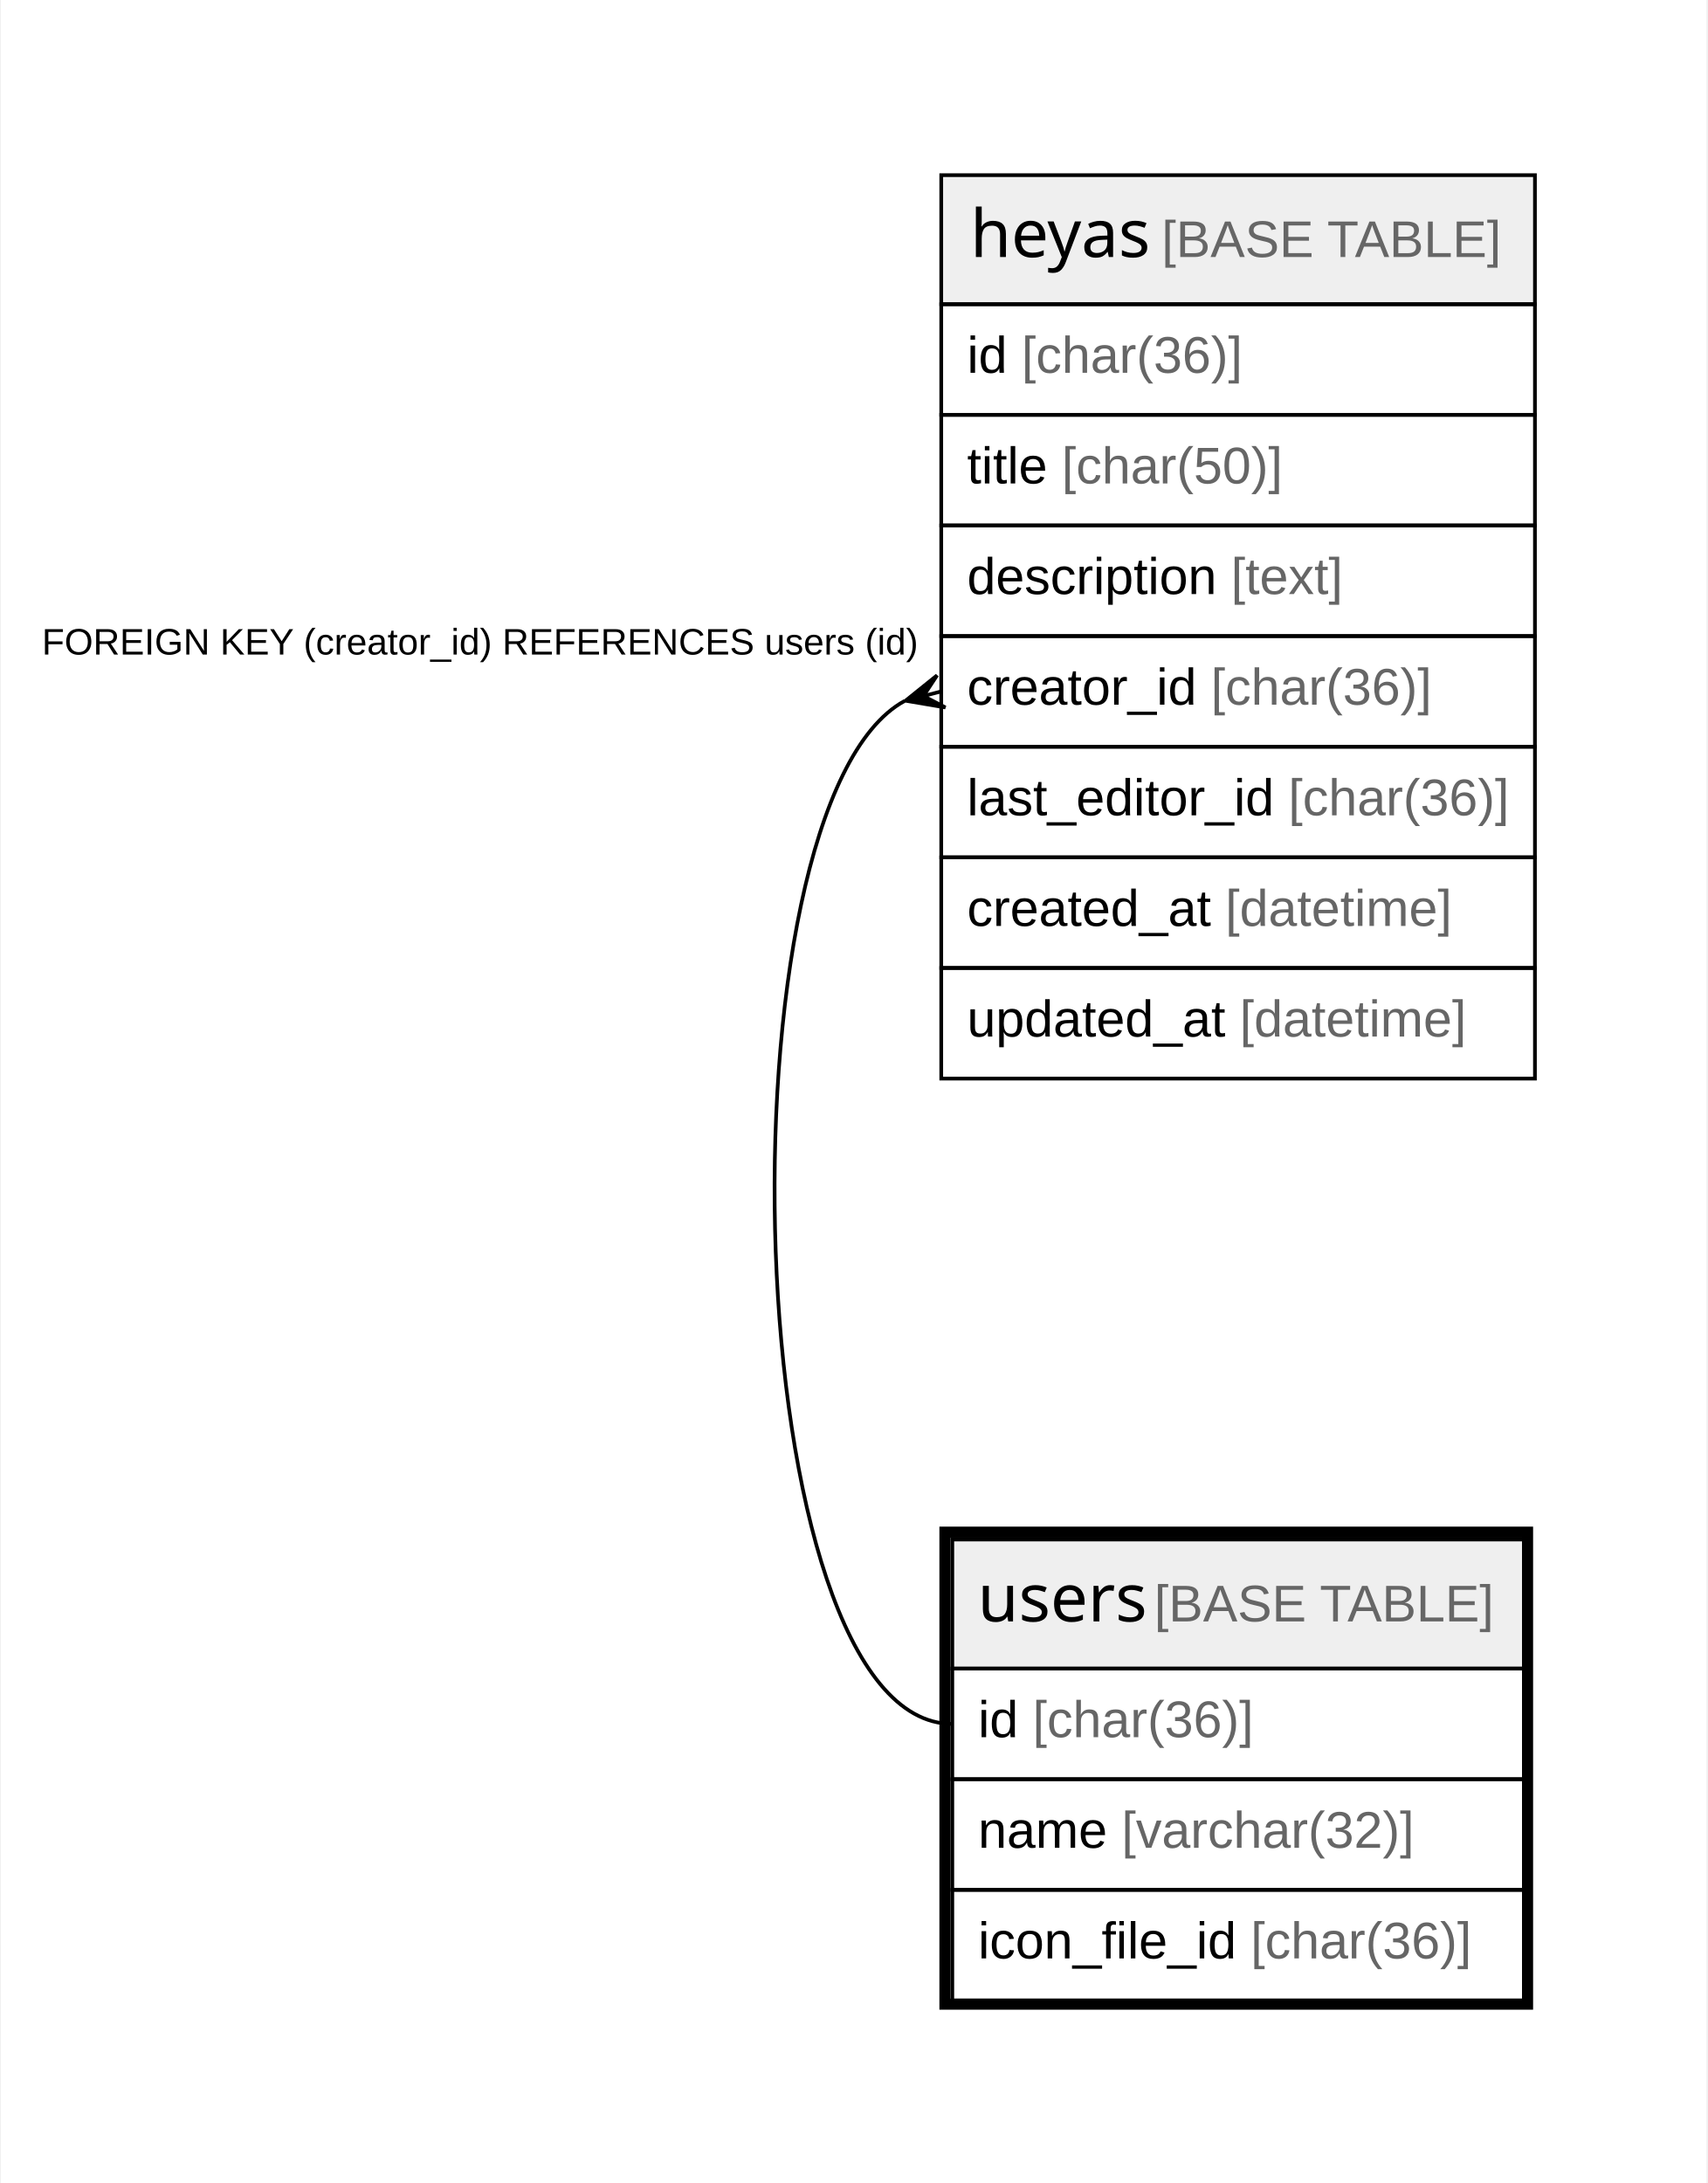
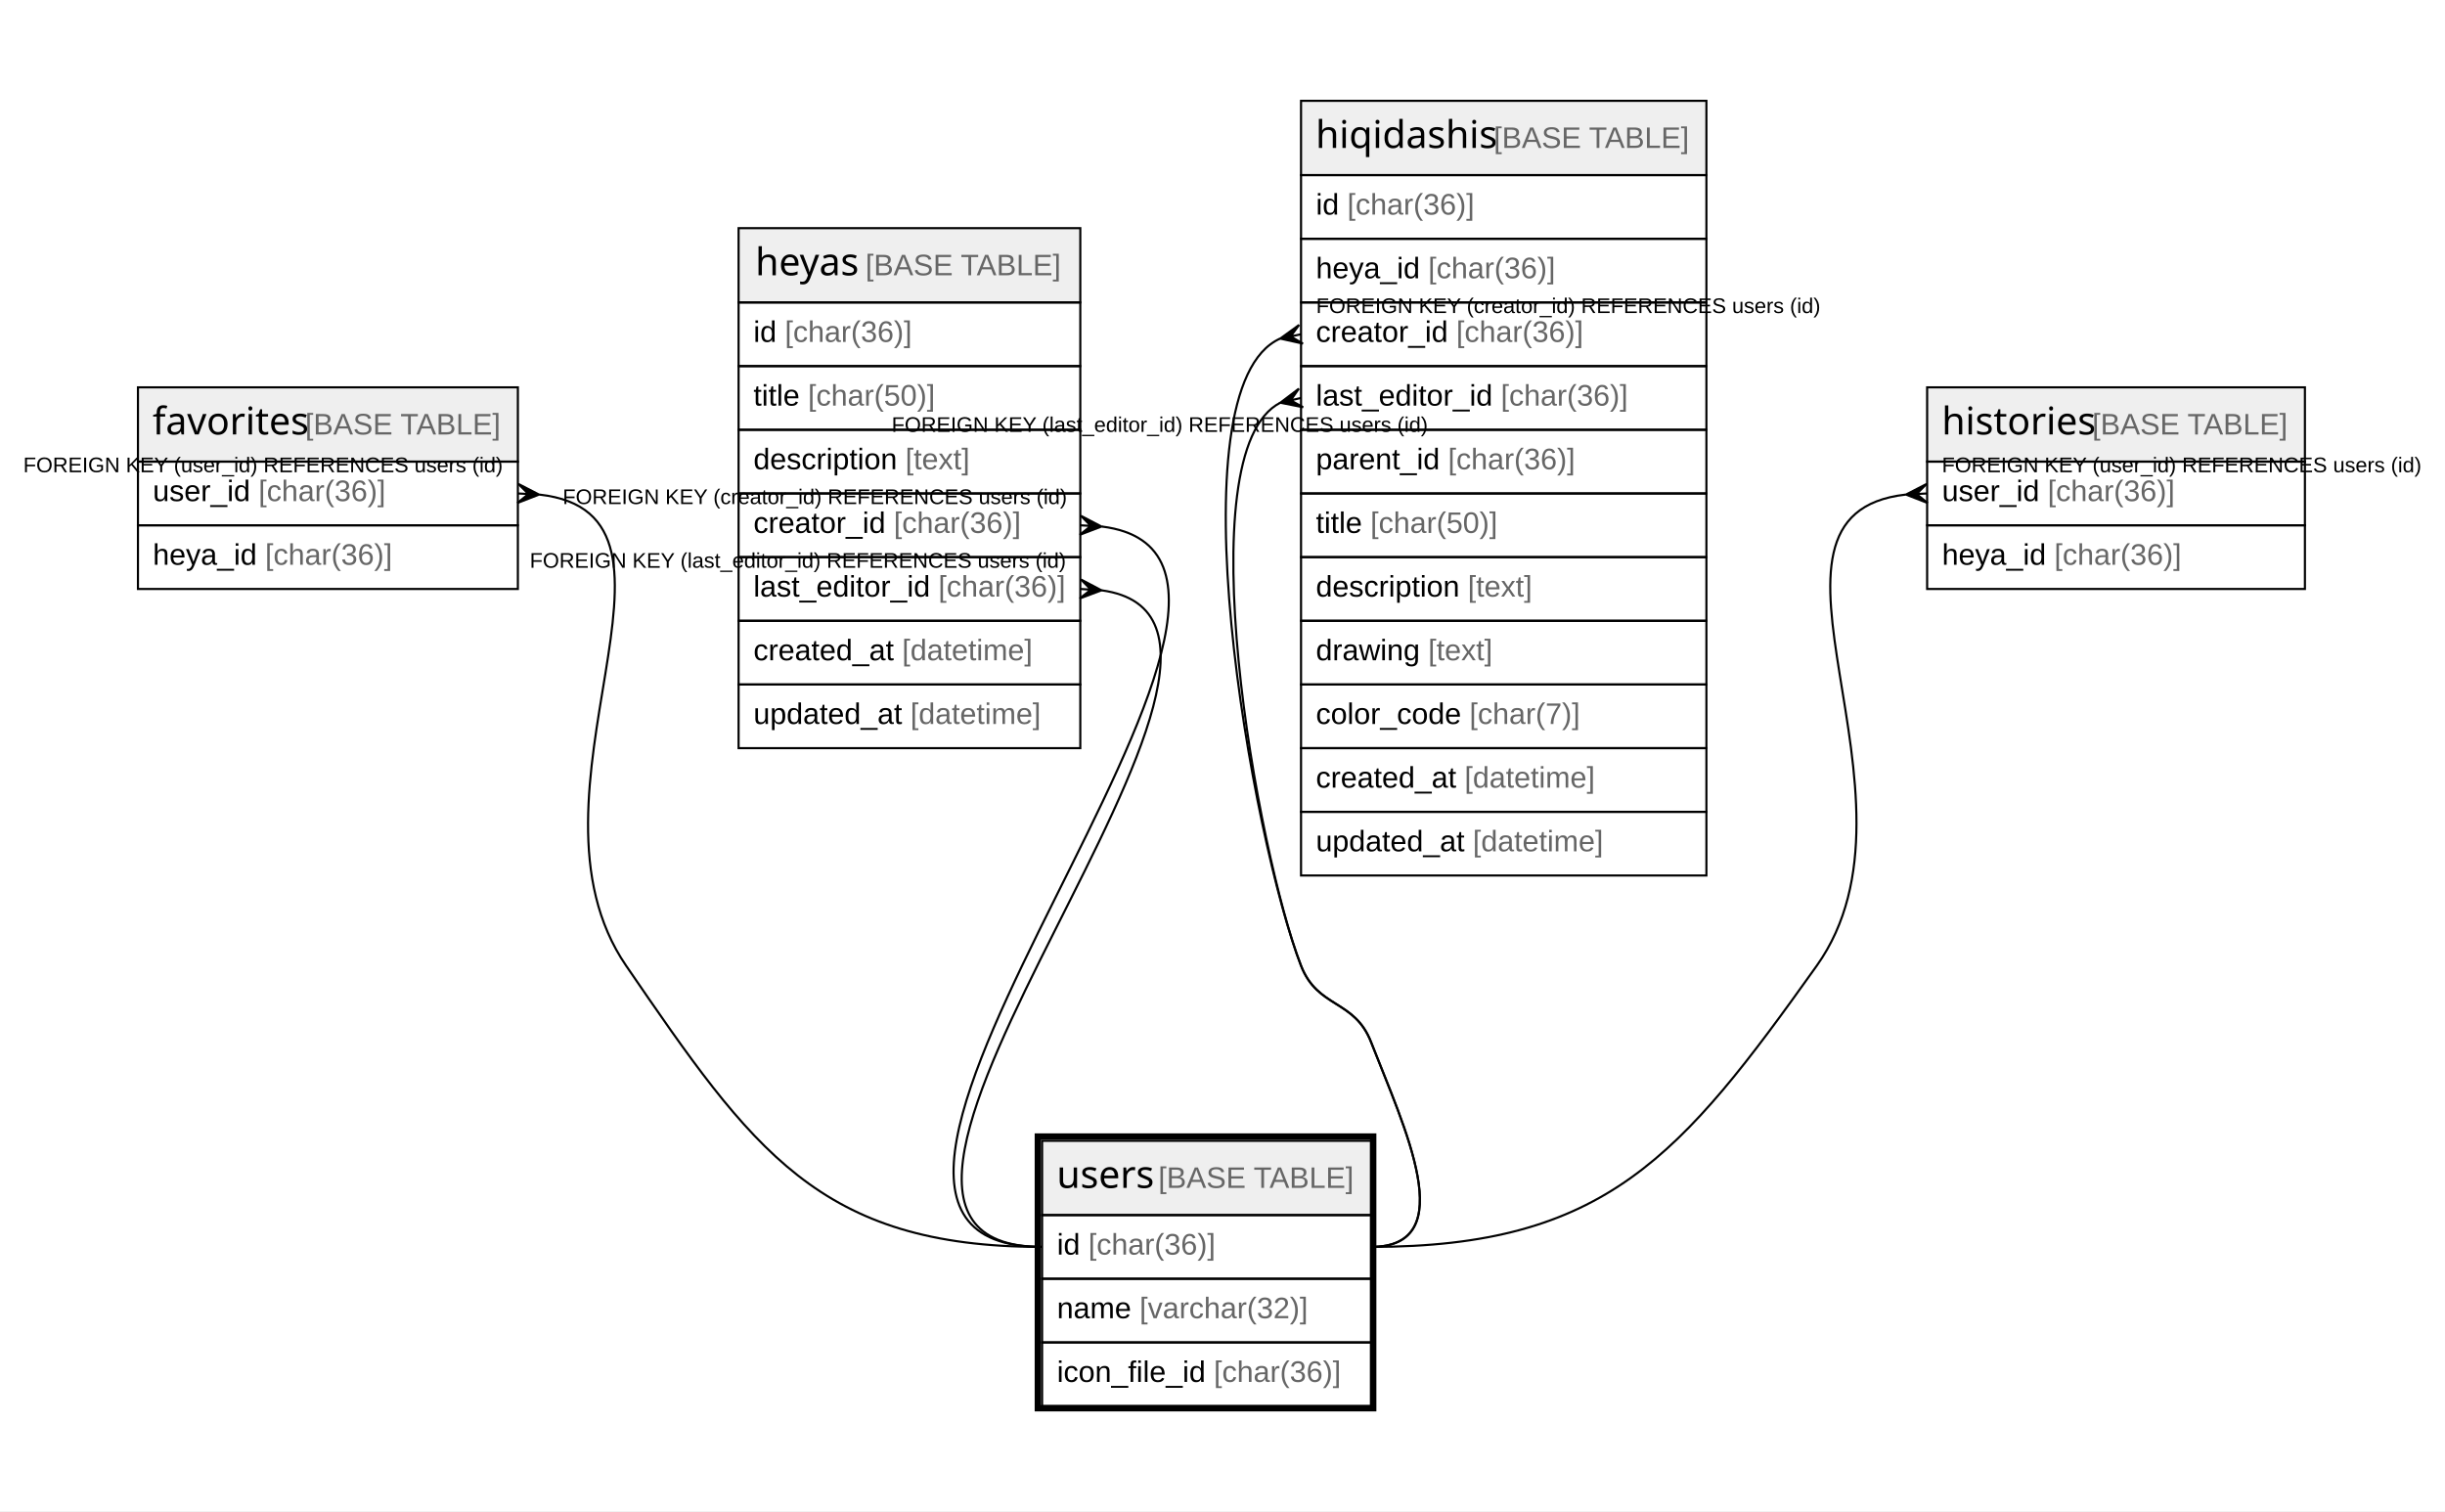
- <svg xmlns="http://www.w3.org/2000/svg" width="463pt" height="592pt" viewBox="0.00 0.00 462.50 592.00">
-   <g id="graph0" class="graph" transform="scale(1 1) rotate(0) translate(4 588)">
-     <polygon fill="#ffffff" stroke="transparent" points="-4,4 -4,-588 458.5,-588 458.5,4 -4,4" />
+ <svg xmlns="http://www.w3.org/2000/svg" width="1152pt" height="712pt" viewBox="0.00 0.00 1152.00 712.00">
+   <g id="graph0" class="graph" transform="scale(1 1) rotate(0) translate(4 708)">
+     <polygon fill="#ffffff" stroke="transparent" points="-4,4 -4,-708 1148,-708 1148,4 -4,4" />
    <g id="node1" class="node">
-       <polygon fill="#efefef" stroke="transparent" points="254,-135.5 254,-170.5 409,-170.5 409,-135.5 254,-135.5" />
-       <polygon fill="none" stroke="#000000" points="254,-135.5 254,-170.5 409,-170.5 409,-135.5 254,-135.5" />
-       <text text-anchor="start" x="260.871" y="-148.3" font-family="Arial Bold" font-size="18.00" fill="#000000">users</text>
-       <text text-anchor="start" x="304.875" y="-148.3" font-family="Arial" font-size="14.00" fill="#000000"> </text>
-       <text text-anchor="start" x="308.766" y="-148.3" font-family="Arial" font-size="14.00" fill="#666666">[BASE TABLE]</text>
-       <polygon fill="none" stroke="#000000" points="254,-105.5 254,-135.5 409,-135.5 409,-105.5 254,-105.5" />
-       <text text-anchor="start" x="261" y="-116.9" font-family="Arial" font-size="14.00" fill="#000000">id </text>
-       <text text-anchor="start" x="275.78" y="-116.9" font-family="Arial" font-size="14.00" fill="#666666">[char(36)]</text>
-       <polygon fill="none" stroke="#000000" points="254,-75.5 254,-105.5 409,-105.5 409,-75.5 254,-75.5" />
-       <text text-anchor="start" x="261" y="-86.9" font-family="Arial" font-size="14.00" fill="#000000">name </text>
-       <text text-anchor="start" x="299.899" y="-86.9" font-family="Arial" font-size="14.00" fill="#666666">[varchar(32)]</text>
-       <polygon fill="none" stroke="#000000" points="254,-45.5 254,-75.5 409,-75.5 409,-45.5 254,-45.5" />
-       <text text-anchor="start" x="261" y="-56.9" font-family="Arial" font-size="14.00" fill="#000000">icon_file_id </text>
-       <text text-anchor="start" x="334.903" y="-56.9" font-family="Arial" font-size="14.00" fill="#666666">[char(36)]</text>
-       <polygon fill="none" stroke="#000000" stroke-width="3" points="252,-44.5 252,-172.5 410,-172.5 410,-44.5 252,-44.5" />
+       <polygon fill="#efefef" stroke="transparent" points="487,-135.5 487,-170.5 642,-170.5 642,-135.5 487,-135.5" />
+       <polygon fill="none" stroke="#000000" points="487,-135.5 487,-170.5 642,-170.5 642,-135.5 487,-135.5" />
+       <text text-anchor="start" x="493.871" y="-148.3" font-family="Arial Bold" font-size="18.00" fill="#000000">users</text>
+       <text text-anchor="start" x="537.875" y="-148.3" font-family="Arial" font-size="14.00" fill="#000000"> </text>
+       <text text-anchor="start" x="541.766" y="-148.3" font-family="Arial" font-size="14.00" fill="#666666">[BASE TABLE]</text>
+       <polygon fill="none" stroke="#000000" points="487,-105.5 487,-135.5 642,-135.5 642,-105.5 487,-105.5" />
+       <text text-anchor="start" x="494" y="-116.9" font-family="Arial" font-size="14.00" fill="#000000">id </text>
+       <text text-anchor="start" x="508.78" y="-116.9" font-family="Arial" font-size="14.00" fill="#666666">[char(36)]</text>
+       <polygon fill="none" stroke="#000000" points="487,-75.5 487,-105.5 642,-105.5 642,-75.5 487,-75.5" />
+       <text text-anchor="start" x="494" y="-86.9" font-family="Arial" font-size="14.00" fill="#000000">name </text>
+       <text text-anchor="start" x="532.899" y="-86.9" font-family="Arial" font-size="14.00" fill="#666666">[varchar(32)]</text>
+       <polygon fill="none" stroke="#000000" points="487,-45.5 487,-75.5 642,-75.5 642,-45.5 487,-45.5" />
+       <text text-anchor="start" x="494" y="-56.9" font-family="Arial" font-size="14.00" fill="#000000">icon_file_id </text>
+       <text text-anchor="start" x="567.903" y="-56.9" font-family="Arial" font-size="14.00" fill="#666666">[char(36)]</text>
+       <polygon fill="none" stroke="#000000" stroke-width="3" points="485,-44.5 485,-172.5 643,-172.5 643,-44.5 485,-44.5" />
    </g>
    <g id="node2" class="node">
-       <polygon fill="#efefef" stroke="transparent" points="251,-505.5 251,-540.5 412,-540.5 412,-505.5 251,-505.5" />
-       <polygon fill="none" stroke="#000000" points="251,-505.5 251,-540.5 412,-540.5 412,-505.5 251,-505.5" />
-       <text text-anchor="start" x="258.864" y="-518.3" font-family="Arial Bold" font-size="18.00" fill="#000000">heyas</text>
-       <text text-anchor="start" x="306.882" y="-518.3" font-family="Arial" font-size="14.00" fill="#000000"> </text>
-       <text text-anchor="start" x="310.773" y="-518.3" font-family="Arial" font-size="14.00" fill="#666666">[BASE TABLE]</text>
-       <polygon fill="none" stroke="#000000" points="251,-475.5 251,-505.5 412,-505.5 412,-475.5 251,-475.5" />
-       <text text-anchor="start" x="258" y="-486.9" font-family="Arial" font-size="14.00" fill="#000000">id </text>
-       <text text-anchor="start" x="272.78" y="-486.9" font-family="Arial" font-size="14.00" fill="#666666">[char(36)]</text>
-       <polygon fill="none" stroke="#000000" points="251,-445.5 251,-475.5 412,-475.5 412,-445.5 251,-445.5" />
-       <text text-anchor="start" x="258" y="-456.9" font-family="Arial" font-size="14.00" fill="#000000">title </text>
-       <text text-anchor="start" x="283.668" y="-456.9" font-family="Arial" font-size="14.00" fill="#666666">[char(50)]</text>
-       <polygon fill="none" stroke="#000000" points="251,-415.5 251,-445.5 412,-445.5 412,-415.5 251,-415.5" />
-       <text text-anchor="start" x="258" y="-426.9" font-family="Arial" font-size="14.00" fill="#000000">description </text>
-       <text text-anchor="start" x="329.568" y="-426.9" font-family="Arial" font-size="14.00" fill="#666666">[text]</text>
-       <polygon fill="none" stroke="#000000" points="251,-385.5 251,-415.5 412,-415.5 412,-385.5 251,-385.5" />
-       <text text-anchor="start" x="258" y="-396.9" font-family="Arial" font-size="14.00" fill="#000000">creator_id </text>
-       <text text-anchor="start" x="324.122" y="-396.9" font-family="Arial" font-size="14.00" fill="#666666">[char(36)]</text>
-       <polygon fill="none" stroke="#000000" points="251,-355.5 251,-385.5 412,-385.5 412,-355.5 251,-355.5" />
-       <text text-anchor="start" x="257.988" y="-366.9" font-family="Arial" font-size="14.00" fill="#000000">last_editor_id </text>
-       <text text-anchor="start" x="345.118" y="-366.9" font-family="Arial" font-size="14.00" fill="#666666">[char(36)]</text>
-       <polygon fill="none" stroke="#000000" points="251,-325.5 251,-355.5 412,-355.5 412,-325.5 251,-325.5" />
-       <text text-anchor="start" x="258" y="-336.9" font-family="Arial" font-size="14.00" fill="#000000">created_at </text>
-       <text text-anchor="start" x="328.028" y="-336.9" font-family="Arial" font-size="14.00" fill="#666666">[datetime]</text>
-       <polygon fill="none" stroke="#000000" points="251,-295.5 251,-325.5 412,-325.5 412,-295.5 251,-295.5" />
-       <text text-anchor="start" x="258" y="-306.9" font-family="Arial" font-size="14.00" fill="#000000">updated_at </text>
-       <text text-anchor="start" x="331.933" y="-306.9" font-family="Arial" font-size="14.00" fill="#666666">[datetime]</text>
+       <polygon fill="#efefef" stroke="transparent" points="61,-490.5 61,-525.5 240,-525.5 240,-490.5 61,-490.5" />
+       <polygon fill="none" stroke="#000000" points="61,-490.5 61,-525.5 240,-525.5 240,-490.5 61,-490.5" />
+       <text text-anchor="start" x="67.868" y="-503.3" font-family="Arial Bold" font-size="18.00" fill="#000000">favorites</text>
+       <text text-anchor="start" x="135.878" y="-503.3" font-family="Arial" font-size="14.00" fill="#000000"> </text>
+       <text text-anchor="start" x="139.768" y="-503.3" font-family="Arial" font-size="14.00" fill="#666666">[BASE TABLE]</text>
+       <polygon fill="none" stroke="#000000" points="61,-460.5 61,-490.5 240,-490.5 240,-460.5 61,-460.5" />
+       <text text-anchor="start" x="68" y="-471.9" font-family="Arial" font-size="14.00" fill="#000000">user_id </text>
+       <text text-anchor="start" x="117.788" y="-471.9" font-family="Arial" font-size="14.00" fill="#666666">[char(36)]</text>
+       <polygon fill="none" stroke="#000000" points="61,-430.5 61,-460.5 240,-460.5 240,-430.5 61,-430.5" />
+       <text text-anchor="start" x="68" y="-441.9" font-family="Arial" font-size="14.00" fill="#000000">heya_id </text>
+       <text text-anchor="start" x="120.91" y="-441.9" font-family="Arial" font-size="14.00" fill="#666666">[char(36)]</text>
    </g>
    <g id="edge1" class="edge">
-       <path fill="none" stroke="#000000" d="M241.053,-397.907C189.304,-369.68 195.299,-120.5 254,-120.5" />
-       <polygon fill="#000000" stroke="#000000" points="241.323,-397.977 249.865,-404.854 246.162,-399.239 251,-400.5 251,-400.5 251,-400.5 246.162,-399.239 252.135,-396.146 241.323,-397.977 241.323,-397.977" />
-       <text text-anchor="start" x="7.112" y="-410.5" font-family="Arial" font-size="10.00" fill="#000000">FOREIGN KEY (creator_id) REFERENCES users (id)</text>
+       <path fill="none" stroke="#000000" d="M250.195,-474.965C333.878,-465.54 235.718,-333.661 291,-253 350.444,-166.267 381.851,-120.5 487,-120.5" />
+       <polygon fill="#000000" stroke="#000000" points="249.986,-474.976 239.764,-471.006 244.993,-475.238 240,-475.5 240,-475.5 240,-475.5 244.993,-475.238 240.236,-479.994 249.986,-474.976 249.986,-474.976" />
+       <text text-anchor="start" x="6.945" y="-485.5" font-family="Arial" font-size="10.00" fill="#000000">FOREIGN KEY (user_id) REFERENCES users (id)</text>
+     </g>
+     <g id="node3" class="node">
+       <polygon fill="#efefef" stroke="transparent" points="344,-565.5 344,-600.5 505,-600.5 505,-565.5 344,-565.5" />
+       <polygon fill="none" stroke="#000000" points="344,-565.5 344,-600.5 505,-600.5 505,-565.5 344,-565.5" />
+       <text text-anchor="start" x="351.864" y="-578.3" font-family="Arial Bold" font-size="18.00" fill="#000000">heyas</text>
+       <text text-anchor="start" x="399.882" y="-578.3" font-family="Arial" font-size="14.00" fill="#000000"> </text>
+       <text text-anchor="start" x="403.773" y="-578.3" font-family="Arial" font-size="14.00" fill="#666666">[BASE TABLE]</text>
+       <polygon fill="none" stroke="#000000" points="344,-535.5 344,-565.5 505,-565.5 505,-535.5 344,-535.5" />
+       <text text-anchor="start" x="351" y="-546.9" font-family="Arial" font-size="14.00" fill="#000000">id </text>
+       <text text-anchor="start" x="365.78" y="-546.9" font-family="Arial" font-size="14.00" fill="#666666">[char(36)]</text>
+       <polygon fill="none" stroke="#000000" points="344,-505.5 344,-535.5 505,-535.5 505,-505.5 344,-505.5" />
+       <text text-anchor="start" x="351" y="-516.9" font-family="Arial" font-size="14.00" fill="#000000">title </text>
+       <text text-anchor="start" x="376.668" y="-516.9" font-family="Arial" font-size="14.00" fill="#666666">[char(50)]</text>
+       <polygon fill="none" stroke="#000000" points="344,-475.5 344,-505.5 505,-505.5 505,-475.5 344,-475.5" />
+       <text text-anchor="start" x="351" y="-486.9" font-family="Arial" font-size="14.00" fill="#000000">description </text>
+       <text text-anchor="start" x="422.568" y="-486.9" font-family="Arial" font-size="14.00" fill="#666666">[text]</text>
+       <polygon fill="none" stroke="#000000" points="344,-445.5 344,-475.5 505,-475.5 505,-445.5 344,-445.5" />
+       <text text-anchor="start" x="351" y="-456.9" font-family="Arial" font-size="14.00" fill="#000000">creator_id </text>
+       <text text-anchor="start" x="417.122" y="-456.9" font-family="Arial" font-size="14.00" fill="#666666">[char(36)]</text>
+       <polygon fill="none" stroke="#000000" points="344,-415.5 344,-445.5 505,-445.5 505,-415.5 344,-415.5" />
+       <text text-anchor="start" x="350.988" y="-426.9" font-family="Arial" font-size="14.00" fill="#000000">last_editor_id </text>
+       <text text-anchor="start" x="438.118" y="-426.9" font-family="Arial" font-size="14.00" fill="#666666">[char(36)]</text>
+       <polygon fill="none" stroke="#000000" points="344,-385.5 344,-415.5 505,-415.5 505,-385.5 344,-385.5" />
+       <text text-anchor="start" x="351" y="-396.9" font-family="Arial" font-size="14.00" fill="#000000">created_at </text>
+       <text text-anchor="start" x="421.028" y="-396.9" font-family="Arial" font-size="14.00" fill="#666666">[datetime]</text>
+       <polygon fill="none" stroke="#000000" points="344,-355.5 344,-385.5 505,-385.5 505,-355.5 344,-355.5" />
+       <text text-anchor="start" x="351" y="-366.9" font-family="Arial" font-size="14.00" fill="#000000">updated_at </text>
+       <text text-anchor="start" x="424.933" y="-366.9" font-family="Arial" font-size="14.00" fill="#666666">[datetime]</text>
+     </g>
+     <g id="edge2" class="edge">
+       <path fill="none" stroke="#000000" d="M515.253,-459.902C640.947,-444.101 339.372,-120.5 487,-120.5" />
+       <polygon fill="#000000" stroke="#000000" points="514.983,-459.918 504.738,-456.008 509.991,-460.209 505,-460.5 505,-460.5 505,-460.5 509.991,-460.209 505.262,-464.992 514.983,-459.918 514.983,-459.918" />
+       <text text-anchor="start" x="261.111" y="-470.5" font-family="Arial" font-size="10.00" fill="#000000">FOREIGN KEY (creator_id) REFERENCES users (id)</text>
+     </g>
+     <g id="edge3" class="edge">
+       <path fill="none" stroke="#000000" d="M515.032,-429.865C627.805,-414.368 352.629,-120.5 487,-120.5" />
+       <polygon fill="#000000" stroke="#000000" points="514.98,-429.868 504.716,-426.009 509.99,-430.184 505,-430.5 505,-430.5 505,-430.5 509.99,-430.184 505.284,-434.991 514.98,-429.868 514.98,-429.868" />
+       <text text-anchor="start" x="245.608" y="-440.5" font-family="Arial" font-size="10.00" fill="#000000">FOREIGN KEY (last_editor_id) REFERENCES users (id)</text>
+     </g>
+     <g id="node4" class="node">
+       <polygon fill="#efefef" stroke="transparent" points="609,-625.5 609,-660.5 800,-660.5 800,-625.5 609,-625.5" />
+       <polygon fill="none" stroke="#000000" points="609,-625.5 609,-660.5 800,-660.5 800,-625.5 609,-625.5" />
+       <text text-anchor="start" x="615.866" y="-638.3" font-family="Arial Bold" font-size="18.00" fill="#000000">hiqidashis</text>
+       <text text-anchor="start" x="695.88" y="-638.3" font-family="Arial" font-size="14.00" fill="#000000"> </text>
+       <text text-anchor="start" x="699.77" y="-638.3" font-family="Arial" font-size="14.00" fill="#666666">[BASE TABLE]</text>
+       <polygon fill="none" stroke="#000000" points="609,-595.5 609,-625.5 800,-625.5 800,-595.5 609,-595.5" />
+       <text text-anchor="start" x="616" y="-606.9" font-family="Arial" font-size="14.00" fill="#000000">id </text>
+       <text text-anchor="start" x="630.78" y="-606.9" font-family="Arial" font-size="14.00" fill="#666666">[char(36)]</text>
+       <polygon fill="none" stroke="#000000" points="609,-565.5 609,-595.5 800,-595.5 800,-565.5 609,-565.5" />
+       <text text-anchor="start" x="616" y="-576.9" font-family="Arial" font-size="14.00" fill="#000000">heya_id </text>
+       <text text-anchor="start" x="668.91" y="-576.9" font-family="Arial" font-size="14.00" fill="#666666">[char(36)]</text>
+       <polygon fill="none" stroke="#000000" points="609,-535.5 609,-565.5 800,-565.5 800,-535.5 609,-535.5" />
+       <text text-anchor="start" x="616" y="-546.9" font-family="Arial" font-size="14.00" fill="#000000">creator_id </text>
+       <text text-anchor="start" x="682.122" y="-546.9" font-family="Arial" font-size="14.00" fill="#666666">[char(36)]</text>
+       <polygon fill="none" stroke="#000000" points="609,-505.5 609,-535.5 800,-535.5 800,-505.5 609,-505.5" />
+       <text text-anchor="start" x="616" y="-516.9" font-family="Arial" font-size="14.00" fill="#000000">last_editor_id </text>
+       <text text-anchor="start" x="703.13" y="-516.9" font-family="Arial" font-size="14.00" fill="#666666">[char(36)]</text>
+       <polygon fill="none" stroke="#000000" points="609,-475.5 609,-505.5 800,-505.5 800,-475.5 609,-475.5" />
+       <text text-anchor="start" x="616" y="-486.9" font-family="Arial" font-size="14.00" fill="#000000">parent_id </text>
+       <text text-anchor="start" x="678.244" y="-486.9" font-family="Arial" font-size="14.00" fill="#666666">[char(36)]</text>
+       <polygon fill="none" stroke="#000000" points="609,-445.5 609,-475.5 800,-475.5 800,-445.5 609,-445.5" />
+       <text text-anchor="start" x="616" y="-456.9" font-family="Arial" font-size="14.00" fill="#000000">title </text>
+       <text text-anchor="start" x="641.668" y="-456.9" font-family="Arial" font-size="14.00" fill="#666666">[char(50)]</text>
+       <polygon fill="none" stroke="#000000" points="609,-415.5 609,-445.5 800,-445.5 800,-415.5 609,-415.5" />
+       <text text-anchor="start" x="616" y="-426.9" font-family="Arial" font-size="14.00" fill="#000000">description </text>
+       <text text-anchor="start" x="687.568" y="-426.9" font-family="Arial" font-size="14.00" fill="#666666">[text]</text>
+       <polygon fill="none" stroke="#000000" points="609,-385.5 609,-415.5 800,-415.5 800,-385.5 609,-385.5" />
+       <text text-anchor="start" x="616" y="-396.9" font-family="Arial" font-size="14.00" fill="#000000">drawing </text>
+       <text text-anchor="start" x="668.895" y="-396.9" font-family="Arial" font-size="14.00" fill="#666666">[text]</text>
+       <polygon fill="none" stroke="#000000" points="609,-355.5 609,-385.5 800,-385.5 800,-355.5 609,-355.5" />
+       <text text-anchor="start" x="616" y="-366.9" font-family="Arial" font-size="14.00" fill="#000000">color_code </text>
+       <text text-anchor="start" x="688.353" y="-366.9" font-family="Arial" font-size="14.00" fill="#666666">[char(7)]</text>
+       <polygon fill="none" stroke="#000000" points="609,-325.5 609,-355.5 800,-355.5 800,-325.5 609,-325.5" />
+       <text text-anchor="start" x="616" y="-336.9" font-family="Arial" font-size="14.00" fill="#000000">created_at </text>
+       <text text-anchor="start" x="686.028" y="-336.9" font-family="Arial" font-size="14.00" fill="#666666">[datetime]</text>
+       <polygon fill="none" stroke="#000000" points="609,-295.5 609,-325.5 800,-325.5 800,-295.5 609,-295.5" />
+       <text text-anchor="start" x="616" y="-306.9" font-family="Arial" font-size="14.00" fill="#000000">updated_at </text>
+       <text text-anchor="start" x="689.933" y="-306.9" font-family="Arial" font-size="14.00" fill="#666666">[datetime]</text>
+     </g>
+     <g id="edge4" class="edge">
+       <path fill="none" stroke="#000000" d="M599.104,-548.451C547.444,-525.221 586.344,-311.244 609,-253 616.869,-232.771 634.131,-237.229 642,-217 657.548,-177.029 684.889,-120.5 642,-120.5" />
+       <polygon fill="#000000" stroke="#000000" points="599.208,-548.472 608.087,-554.907 604.104,-549.486 609,-550.5 609,-550.5 609,-550.5 604.104,-549.486 609.913,-546.093 599.208,-548.472 599.208,-548.472" />
+       <text text-anchor="start" x="616.111" y="-560.5" font-family="Arial" font-size="10.00" fill="#000000">FOREIGN KEY (creator_id) REFERENCES users (id)</text>
+     </g>
+     <g id="edge5" class="edge">
+       <path fill="none" stroke="#000000" d="M599.248,-518.249C554.084,-495.39 588.755,-305.046 609,-253 616.869,-232.771 634.131,-237.229 642,-217 657.548,-177.029 684.889,-120.5 642,-120.5" />
+       <polygon fill="#000000" stroke="#000000" points="599.256,-518.251 607.988,-524.885 604.128,-519.375 609,-520.5 609,-520.5 609,-520.5 604.128,-519.375 610.012,-516.115 599.256,-518.251 599.256,-518.251" />
+       <text text-anchor="start" x="416.108" y="-504.5" font-family="Arial" font-size="10.00" fill="#000000">FOREIGN KEY (last_editor_id) REFERENCES users (id)</text>
+     </g>
+     <g id="node5" class="node">
+       <polygon fill="#efefef" stroke="transparent" points="904,-490.5 904,-525.5 1082,-525.5 1082,-490.5 904,-490.5" />
+       <polygon fill="none" stroke="#000000" points="904,-490.5 904,-525.5 1082,-525.5 1082,-490.5 904,-490.5" />
+       <text text-anchor="start" x="910.872" y="-503.3" font-family="Arial Bold" font-size="18.00" fill="#000000">histories</text>
+       <text text-anchor="start" x="977.874" y="-503.3" font-family="Arial" font-size="14.00" fill="#000000"> </text>
+       <text text-anchor="start" x="981.764" y="-503.3" font-family="Arial" font-size="14.00" fill="#666666">[BASE TABLE]</text>
+       <polygon fill="none" stroke="#000000" points="904,-460.5 904,-490.5 1082,-490.5 1082,-460.5 904,-460.5" />
+       <text text-anchor="start" x="911" y="-471.9" font-family="Arial" font-size="14.00" fill="#000000">user_id </text>
+       <text text-anchor="start" x="960.788" y="-471.9" font-family="Arial" font-size="14.00" fill="#666666">[char(36)]</text>
+       <polygon fill="none" stroke="#000000" points="904,-430.5 904,-460.5 1082,-460.5 1082,-430.5 904,-430.5" />
+       <text text-anchor="start" x="911" y="-441.9" font-family="Arial" font-size="14.00" fill="#000000">heya_id </text>
+       <text text-anchor="start" x="963.91" y="-441.9" font-family="Arial" font-size="14.00" fill="#666666">[char(36)]</text>
+     </g>
+     <g id="edge6" class="edge">
+       <path fill="none" stroke="#000000" d="M893.797,-474.962C810.066,-465.474 908.775,-332.736 852,-253 787.989,-163.102 752.359,-120.5 642,-120.5" />
+       <polygon fill="#000000" stroke="#000000" points="894.014,-474.973 903.763,-479.994 899.007,-475.237 904,-475.5 904,-475.5 904,-475.5 899.007,-475.237 904.237,-471.006 894.014,-474.973 894.014,-474.973" />
+       <text text-anchor="start" x="910.945" y="-485.5" font-family="Arial" font-size="10.00" fill="#000000">FOREIGN KEY (user_id) REFERENCES users (id)</text>
    </g>
  </g>
</svg>
